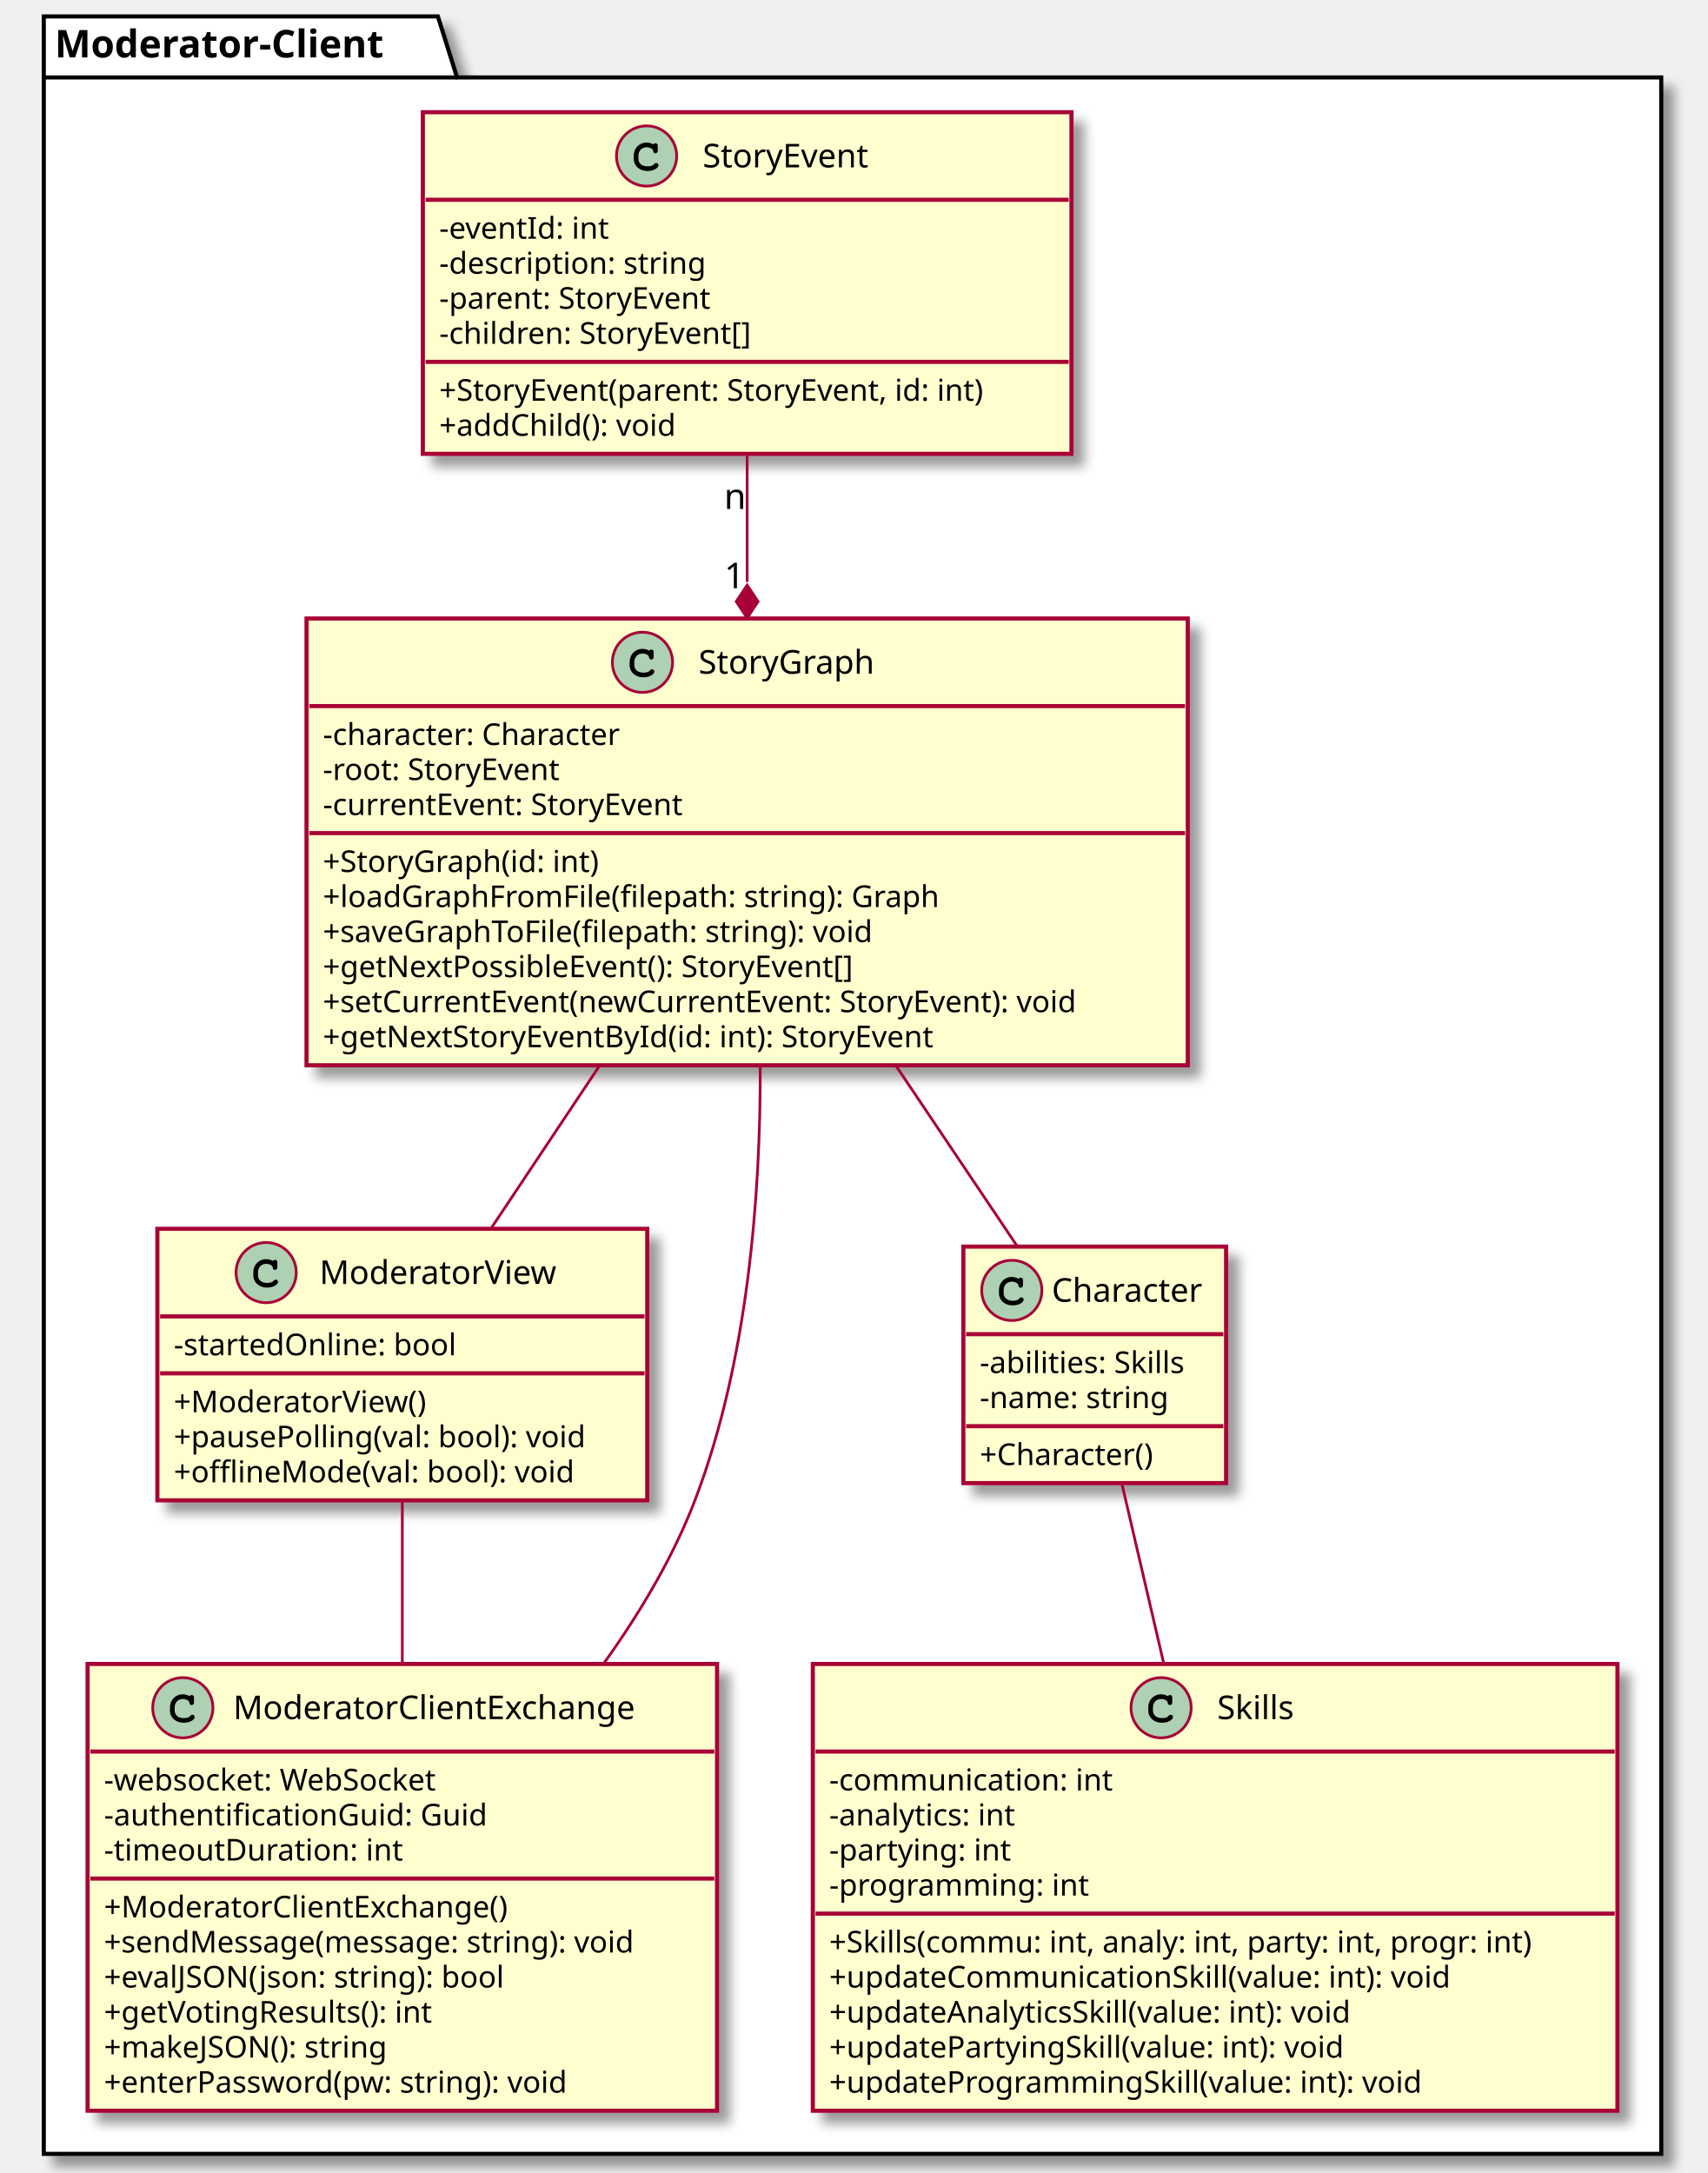
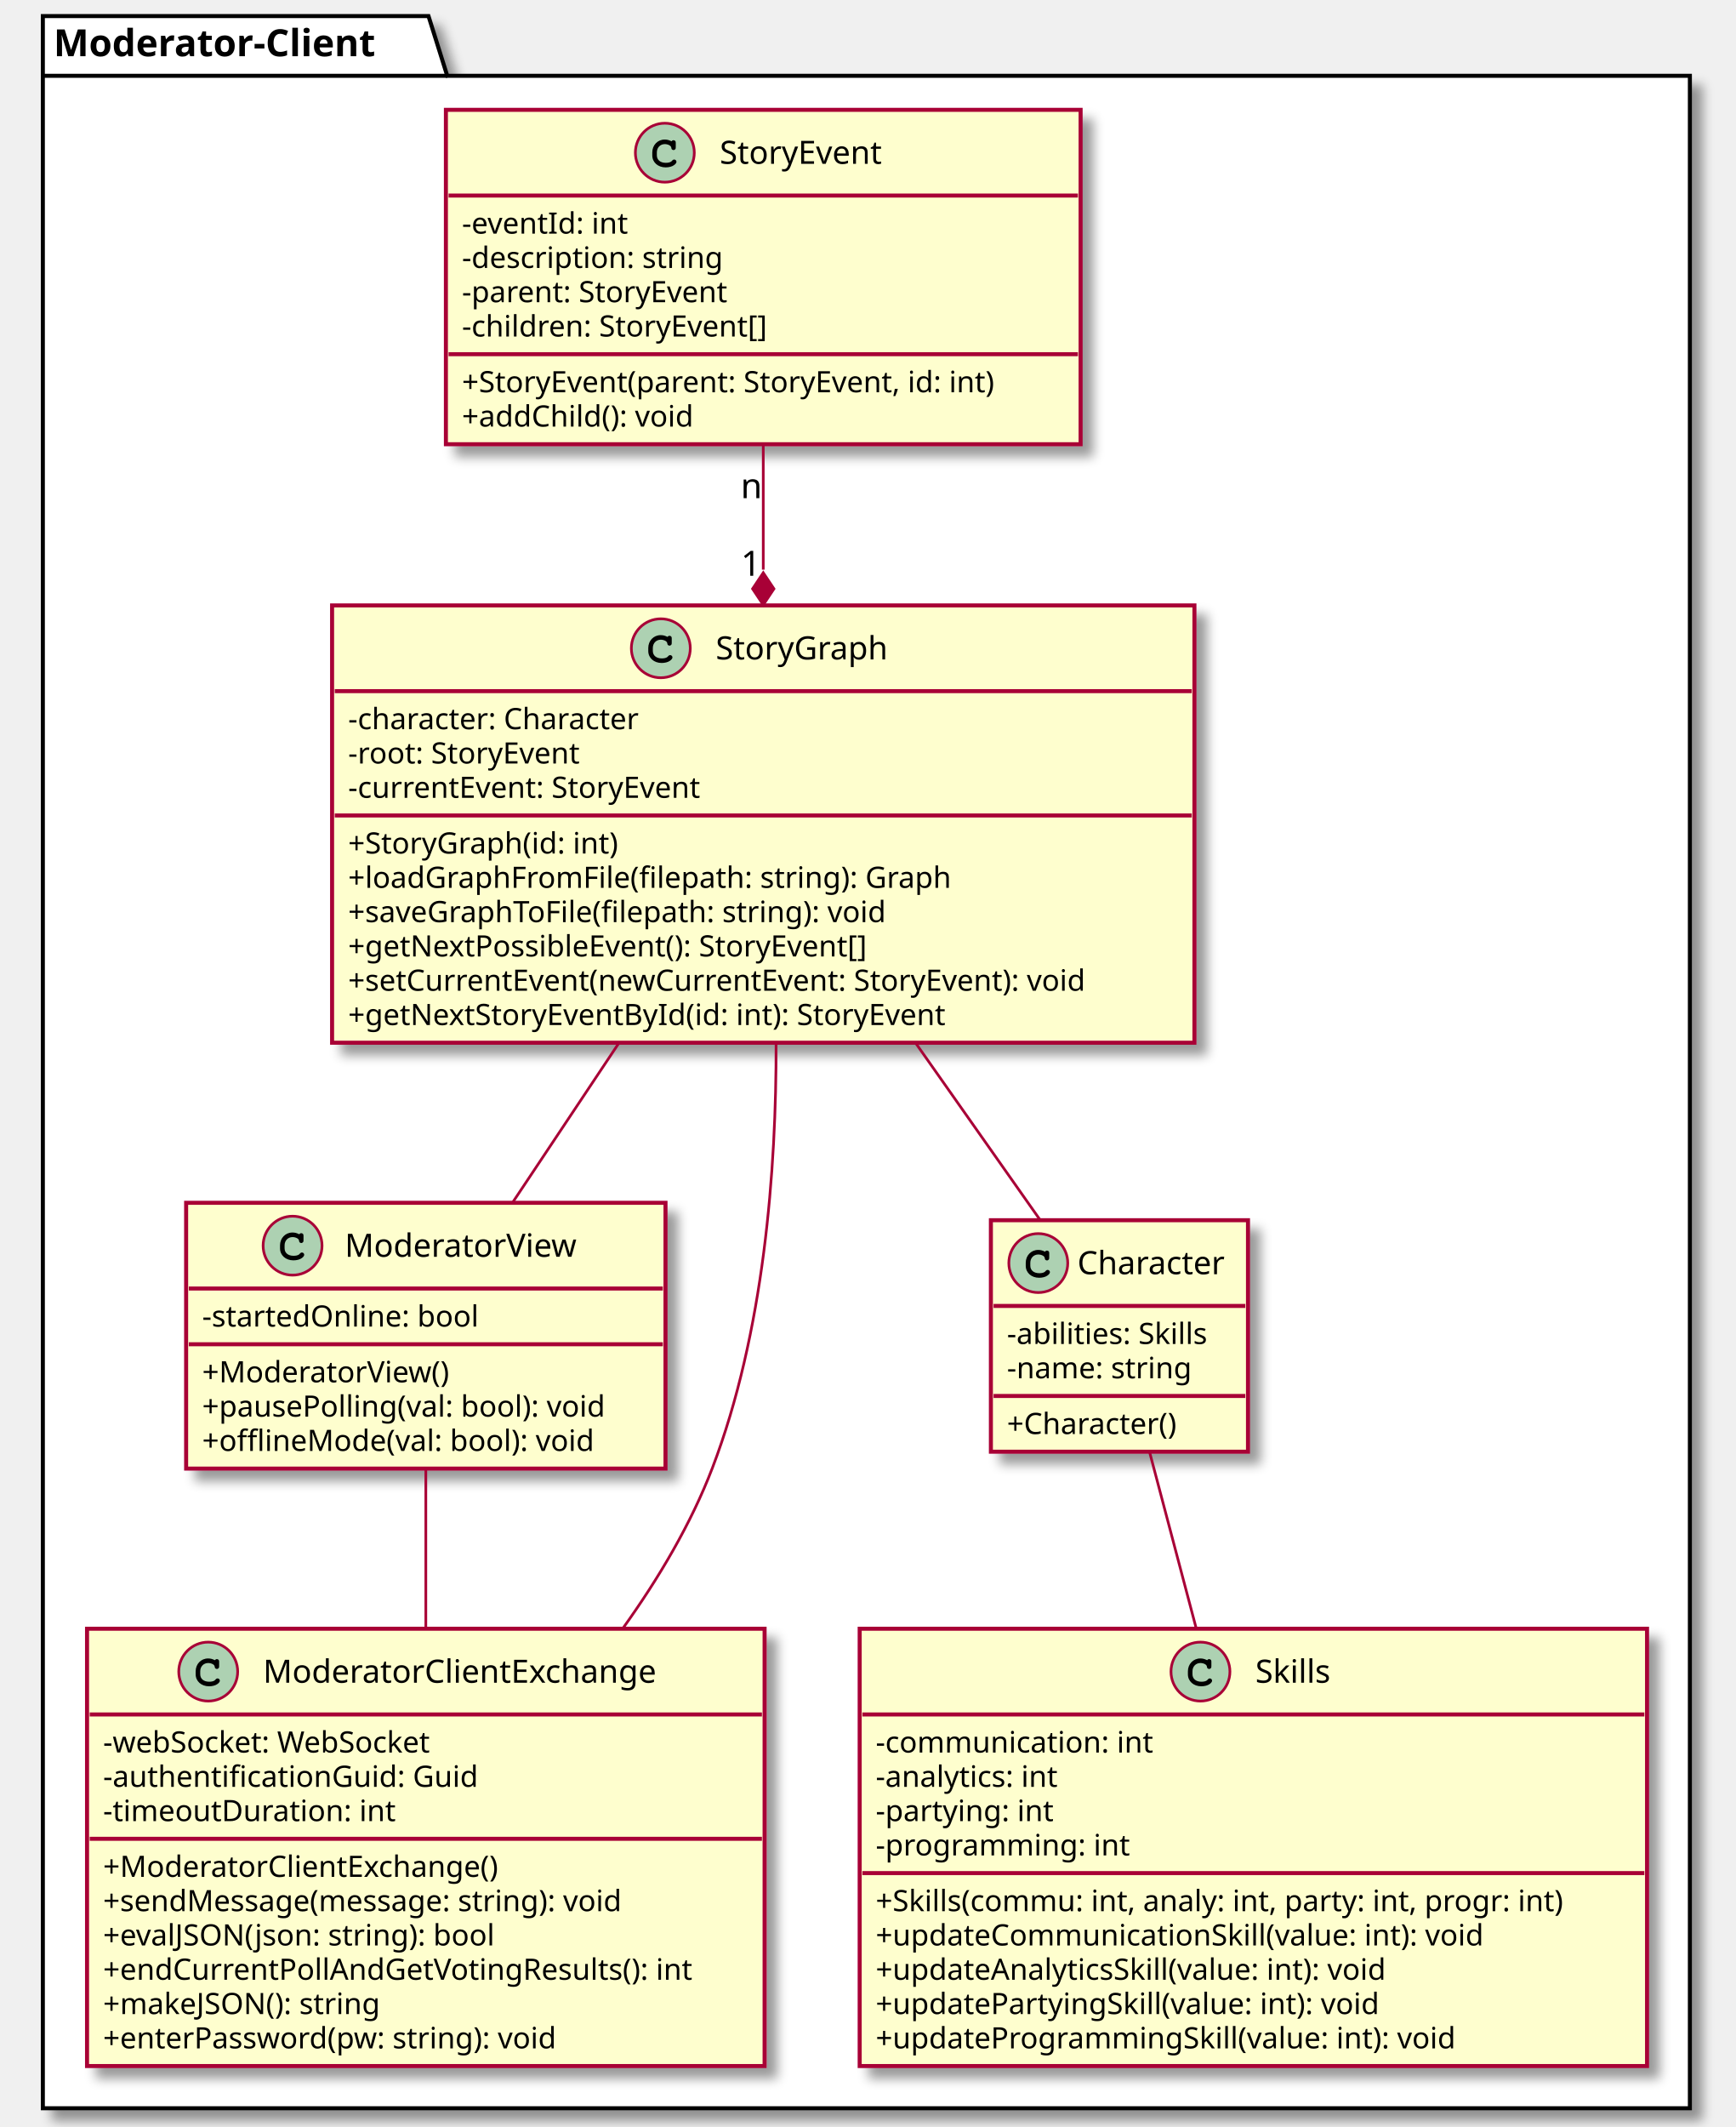
- <svg xmlns="http://www.w3.org/2000/svg" contentScriptType="application/ecmascript" contentStyleType="text/css" height="794px" preserveAspectRatio="none" style="width:624px;height:794px;" version="1.1" viewBox="0 0 624 794" width="624px" zoomAndPan="magnify">
+ <svg xmlns="http://www.w3.org/2000/svg" contentScriptType="application/ecmascript" contentStyleType="text/css" height="794px" preserveAspectRatio="none" style="width:648px;height:794px;" version="1.1" viewBox="0 0 648 794" width="648px" zoomAndPan="magnify">
  <defs>
-     <filter height="300%" id="f19qwq3axvgycy" width="300%" x="-1" y="-1">
+     <filter height="300%" id="f2zk82stw4gro" width="300%" x="-1" y="-1">
      <feGaussianBlur result="blurOut" stdDeviation="2.0" />
      <feColorMatrix in="blurOut" result="blurOut2" type="matrix" values="0 0 0 0 0 0 0 0 0 0 0 0 0 0 0 0 0 0 .4 0" />
      <feOffset dx="4.0" dy="4.0" in="blurOut2" result="blurOut3" />
      <feBlend in="SourceGraphic" in2="blurOut3" mode="normal" />
    </filter>
  </defs>
  <g>
-     <polygon fill="#FFFFFF" filter="url(#f19qwq3axvgycy)" points="16,6,160,6,167,28.297,607,28.297,607,787,16,787,16,6" style="stroke: #000000; stroke-width: 1.5;" />
-     <line style="stroke: #000000; stroke-width: 1.5;" x1="16" x2="167" y1="28.297" y2="28.297" />
+     <polygon fill="#FFFFFF" filter="url(#f2zk82stw4gro)" points="16,6,160,6,167,28.297,631,28.297,631,787,16,787,16,6" style="stroke:#000000;stroke-width:1.5;" />
+     <line style="stroke:#000000;stroke-width:1.5;" x1="16" x2="167" y1="28.297" y2="28.297" />
    <text fill="#000000" font-family="sans-serif" font-size="14" font-weight="bold" lengthAdjust="spacingAndGlyphs" textLength="138" x="20" y="20.995">Moderator-Client</text>
-     <rect codeLine="5" fill="#FEFECE" filter="url(#f19qwq3axvgycy)" height="124.828" id="StoryEvent" style="stroke: #A80036; stroke-width: 1.5;" width="237" x="154.5" y="41" />
-     <ellipse cx="236.25" cy="57" fill="#ADD1B2" rx="11" ry="11" style="stroke: #A80036; stroke-width: 1.0;" />
-     <path d="M238.594,52.672 C237.656,52.234 237.062,52.094 236.188,52.094 C233.562,52.094 231.562,54.172 231.562,56.891 L231.562,58.016 C231.562,60.594 233.672,62.484 236.562,62.484 C237.781,62.484 238.938,62.188 239.688,61.641 C240.266,61.234 240.594,60.781 240.594,60.391 C240.594,59.938 240.203,59.547 239.734,59.547 C239.516,59.547 239.312,59.625 239.125,59.812 C238.672,60.297 238.672,60.297 238.484,60.391 C238.062,60.656 237.375,60.781 236.609,60.781 C234.562,60.781 233.266,59.688 233.266,57.984 L233.266,56.891 C233.266,55.109 234.516,53.797 236.25,53.797 C236.828,53.797 237.438,53.953 237.906,54.203 C238.391,54.484 238.562,54.703 238.656,55.109 C238.719,55.516 238.75,55.641 238.891,55.766 C239.031,55.906 239.266,56.016 239.484,56.016 C239.75,56.016 240.016,55.875 240.188,55.656 C240.297,55.5 240.328,55.312 240.328,54.891 L240.328,53.469 C240.328,53.031 240.312,52.906 240.219,52.75 C240.062,52.484 239.781,52.344 239.484,52.344 C239.188,52.344 238.984,52.438 238.766,52.75 L238.594,52.672 Z " fill="#000000" />
-     <text fill="#000000" font-family="sans-serif" font-size="12" lengthAdjust="spacingAndGlyphs" textLength="65" x="256.75" y="61.154">StoryEvent</text>
-     <line style="stroke: #A80036; stroke-width: 1.5;" x1="155.5" x2="390.5" y1="73" y2="73" />
-     <text fill="#000000" font-family="sans-serif" font-size="11" lengthAdjust="spacingAndGlyphs" textLength="69" x="160.5" y="87.21">-eventId: int</text>
-     <text fill="#000000" font-family="sans-serif" font-size="11" lengthAdjust="spacingAndGlyphs" textLength="104" x="160.5" y="100.015">-description: string</text>
-     <text fill="#000000" font-family="sans-serif" font-size="11" lengthAdjust="spacingAndGlyphs" textLength="111" x="160.5" y="112.82">-parent: StoryEvent</text>
-     <text fill="#000000" font-family="sans-serif" font-size="11" lengthAdjust="spacingAndGlyphs" textLength="127" x="160.5" y="125.624">-children: StoryEvent[]</text>
-     <line style="stroke: #A80036; stroke-width: 1.5;" x1="155.5" x2="390.5" y1="132.219" y2="132.219" />
-     <text fill="#000000" font-family="sans-serif" font-size="11" lengthAdjust="spacingAndGlyphs" textLength="225" x="160.5" y="146.429">+StoryEvent(parent: StoryEvent, id: int)</text>
-     <text fill="#000000" font-family="sans-serif" font-size="11" lengthAdjust="spacingAndGlyphs" textLength="97" x="160.5" y="159.234">+addChild(): void</text>
-     <rect codeLine="14" fill="#FEFECE" filter="url(#f19qwq3axvgycy)" height="163.242" id="StoryGraph" style="stroke: #A80036; stroke-width: 1.5;" width="322" x="112" y="226" />
-     <ellipse cx="234.75" cy="242" fill="#ADD1B2" rx="11" ry="11" style="stroke: #A80036; stroke-width: 1.0;" />
-     <path d="M237.094,237.672 C236.156,237.234 235.562,237.094 234.688,237.094 C232.062,237.094 230.062,239.172 230.062,241.891 L230.062,243.016 C230.062,245.594 232.172,247.484 235.062,247.484 C236.281,247.484 237.438,247.188 238.188,246.641 C238.766,246.234 239.094,245.781 239.094,245.391 C239.094,244.938 238.703,244.547 238.234,244.547 C238.016,244.547 237.812,244.625 237.625,244.812 C237.172,245.297 237.172,245.297 236.984,245.391 C236.562,245.656 235.875,245.781 235.109,245.781 C233.062,245.781 231.766,244.688 231.766,242.984 L231.766,241.891 C231.766,240.109 233.016,238.797 234.75,238.797 C235.328,238.797 235.938,238.953 236.406,239.203 C236.891,239.484 237.062,239.703 237.156,240.109 C237.219,240.516 237.25,240.641 237.391,240.766 C237.531,240.906 237.766,241.016 237.984,241.016 C238.25,241.016 238.516,240.875 238.688,240.656 C238.797,240.5 238.828,240.312 238.828,239.891 L238.828,238.469 C238.828,238.031 238.812,237.906 238.719,237.75 C238.562,237.484 238.281,237.344 237.984,237.344 C237.688,237.344 237.484,237.438 237.266,237.75 L237.094,237.672 Z " fill="#000000" />
-     <text fill="#000000" font-family="sans-serif" font-size="12" lengthAdjust="spacingAndGlyphs" textLength="68" x="255.25" y="246.154">StoryGraph</text>
-     <line style="stroke: #A80036; stroke-width: 1.5;" x1="113" x2="433" y1="258" y2="258" />
-     <text fill="#000000" font-family="sans-serif" font-size="11" lengthAdjust="spacingAndGlyphs" textLength="119" x="118" y="272.21">-character: Character</text>
-     <text fill="#000000" font-family="sans-serif" font-size="11" lengthAdjust="spacingAndGlyphs" textLength="96" x="118" y="285.015">-root: StoryEvent</text>
-     <text fill="#000000" font-family="sans-serif" font-size="11" lengthAdjust="spacingAndGlyphs" textLength="147" x="118" y="297.82">-currentEvent: StoryEvent</text>
-     <line style="stroke: #A80036; stroke-width: 1.5;" x1="113" x2="433" y1="304.414" y2="304.414" />
-     <text fill="#000000" font-family="sans-serif" font-size="11" lengthAdjust="spacingAndGlyphs" textLength="112" x="118" y="318.625">+StoryGraph(id: int)</text>
-     <text fill="#000000" font-family="sans-serif" font-size="11" lengthAdjust="spacingAndGlyphs" textLength="245" x="118" y="331.429">+loadGraphFromFile(filepath: string): Graph</text>
-     <text fill="#000000" font-family="sans-serif" font-size="11" lengthAdjust="spacingAndGlyphs" textLength="225" x="118" y="344.234">+saveGraphToFile(filepath: string): void</text>
-     <text fill="#000000" font-family="sans-serif" font-size="11" lengthAdjust="spacingAndGlyphs" textLength="220" x="118" y="357.039">+getNextPossibleEvent(): StoryEvent[]</text>
-     <text fill="#000000" font-family="sans-serif" font-size="11" lengthAdjust="spacingAndGlyphs" textLength="310" x="118" y="369.843">+setCurrentEvent(newCurrentEvent: StoryEvent): void</text>
-     <text fill="#000000" font-family="sans-serif" font-size="11" lengthAdjust="spacingAndGlyphs" textLength="252" x="118" y="382.648">+getNextStoryEventById(id: int): StoryEvent</text>
-     <rect codeLine="26" fill="#FEFECE" filter="url(#f19qwq3axvgycy)" height="99.219" id="mf" style="stroke: #A80036; stroke-width: 1.5;" width="179" x="57.5" y="449" />
-     <ellipse cx="97.25" cy="465" fill="#ADD1B2" rx="11" ry="11" style="stroke: #A80036; stroke-width: 1.0;" />
-     <path d="M99.594,460.672 C98.656,460.234 98.062,460.094 97.188,460.094 C94.562,460.094 92.562,462.172 92.562,464.891 L92.562,466.016 C92.562,468.594 94.672,470.484 97.562,470.484 C98.781,470.484 99.938,470.188 100.688,469.641 C101.266,469.234 101.594,468.781 101.594,468.391 C101.594,467.938 101.203,467.547 100.734,467.547 C100.516,467.547 100.312,467.625 100.125,467.812 C99.672,468.297 99.672,468.297 99.484,468.391 C99.062,468.656 98.375,468.781 97.609,468.781 C95.562,468.781 94.266,467.688 94.266,465.984 L94.266,464.891 C94.266,463.109 95.516,461.797 97.25,461.797 C97.828,461.797 98.438,461.953 98.906,462.203 C99.391,462.484 99.562,462.703 99.656,463.109 C99.719,463.516 99.75,463.641 99.891,463.766 C100.031,463.906 100.266,464.016 100.484,464.016 C100.75,464.016 101.016,463.875 101.188,463.656 C101.297,463.5 101.328,463.312 101.328,462.891 L101.328,461.469 C101.328,461.031 101.312,460.906 101.219,460.75 C101.062,460.484 100.781,460.344 100.484,460.344 C100.188,460.344 99.984,460.438 99.766,460.75 L99.594,460.672 Z " fill="#000000" />
-     <text fill="#000000" font-family="sans-serif" font-size="12" lengthAdjust="spacingAndGlyphs" textLength="92" x="116.75" y="469.154">ModeratorView</text>
-     <line style="stroke: #A80036; stroke-width: 1.5;" x1="58.5" x2="235.5" y1="481" y2="481" />
-     <text fill="#000000" font-family="sans-serif" font-size="11" lengthAdjust="spacingAndGlyphs" textLength="112" x="63.5" y="495.21">-startedOnline: bool</text>
-     <line style="stroke: #A80036; stroke-width: 1.5;" x1="58.5" x2="235.5" y1="501.805" y2="501.805" />
-     <text fill="#000000" font-family="sans-serif" font-size="11" lengthAdjust="spacingAndGlyphs" textLength="102" x="63.5" y="516.015">+ModeratorView()</text>
-     <text fill="#000000" font-family="sans-serif" font-size="11" lengthAdjust="spacingAndGlyphs" textLength="167" x="63.5" y="528.82">+pausePolling(val: bool): void</text>
-     <text fill="#000000" font-family="sans-serif" font-size="11" lengthAdjust="spacingAndGlyphs" textLength="163" x="63.5" y="541.625">+offlineMode(val: bool): void</text>
-     <rect codeLine="33" fill="#FEFECE" filter="url(#f19qwq3axvgycy)" height="163.242" id="mcei" style="stroke: #A80036; stroke-width: 1.5;" width="230" x="32" y="608" />
-     <ellipse cx="66.8" cy="624" fill="#ADD1B2" rx="11" ry="11" style="stroke: #A80036; stroke-width: 1.0;" />
-     <path d="M69.144,619.672 C68.206,619.234 67.612,619.094 66.737,619.094 C64.112,619.094 62.112,621.172 62.112,623.891 L62.112,625.016 C62.112,627.594 64.222,629.484 67.112,629.484 C68.331,629.484 69.487,629.188 70.237,628.641 C70.816,628.234 71.144,627.781 71.144,627.391 C71.144,626.938 70.753,626.547 70.284,626.547 C70.066,626.547 69.862,626.625 69.675,626.812 C69.222,627.297 69.222,627.297 69.034,627.391 C68.612,627.656 67.925,627.781 67.159,627.781 C65.112,627.781 63.816,626.688 63.816,624.984 L63.816,623.891 C63.816,622.109 65.066,620.797 66.8,620.797 C67.378,620.797 67.987,620.953 68.456,621.203 C68.941,621.484 69.112,621.703 69.206,622.109 C69.269,622.516 69.3,622.641 69.441,622.766 C69.581,622.906 69.816,623.016 70.034,623.016 C70.3,623.016 70.566,622.875 70.737,622.656 C70.847,622.5 70.878,622.312 70.878,621.891 L70.878,620.469 C70.878,620.031 70.862,619.906 70.769,619.75 C70.612,619.484 70.331,619.344 70.034,619.344 C69.737,619.344 69.534,619.438 69.316,619.75 L69.144,619.672 Z " fill="#000000" />
-     <text fill="#000000" font-family="sans-serif" font-size="12" lengthAdjust="spacingAndGlyphs" textLength="154" x="85.2" y="628.154">ModeratorClientExchange</text>
-     <line style="stroke: #A80036; stroke-width: 1.5;" x1="33" x2="261" y1="640" y2="640" />
-     <text fill="#000000" font-family="sans-serif" font-size="11" lengthAdjust="spacingAndGlyphs" textLength="137" x="38" y="654.21">-websocket: WebSocket</text>
-     <text fill="#000000" font-family="sans-serif" font-size="11" lengthAdjust="spacingAndGlyphs" textLength="151" x="38" y="667.015">-authentificationGuid: Guid</text>
-     <text fill="#000000" font-family="sans-serif" font-size="11" lengthAdjust="spacingAndGlyphs" textLength="117" x="38" y="679.82">-timeoutDuration: int</text>
-     <line style="stroke: #A80036; stroke-width: 1.5;" x1="33" x2="261" y1="686.414" y2="686.414" />
-     <text fill="#000000" font-family="sans-serif" font-size="11" lengthAdjust="spacingAndGlyphs" textLength="163" x="38" y="700.625">+ModeratorClientExchange()</text>
-     <text fill="#000000" font-family="sans-serif" font-size="11" lengthAdjust="spacingAndGlyphs" textLength="218" x="38" y="713.429">+sendMessage(message: string): void</text>
-     <text fill="#000000" font-family="sans-serif" font-size="11" lengthAdjust="spacingAndGlyphs" textLength="162" x="38" y="726.234">+evalJSON(json: string): bool</text>
-     <text fill="#000000" font-family="sans-serif" font-size="11" lengthAdjust="spacingAndGlyphs" textLength="134" x="38" y="739.039">+getVotingResults(): int</text>
-     <text fill="#000000" font-family="sans-serif" font-size="11" lengthAdjust="spacingAndGlyphs" textLength="115" x="38" y="751.843">+makeJSON(): string</text>
-     <text fill="#000000" font-family="sans-serif" font-size="11" lengthAdjust="spacingAndGlyphs" textLength="185" x="38" y="764.648">+enterPassword(pw: string): void</text>
-     <rect codeLine="45" fill="#FEFECE" filter="url(#f19qwq3axvgycy)" height="163.242" id="Skills" style="stroke: #A80036; stroke-width: 1.5;" width="294" x="297" y="608" />
-     <ellipse cx="424.25" cy="624" fill="#ADD1B2" rx="11" ry="11" style="stroke: #A80036; stroke-width: 1.0;" />
-     <path d="M426.594,619.672 C425.656,619.234 425.062,619.094 424.188,619.094 C421.562,619.094 419.562,621.172 419.562,623.891 L419.562,625.016 C419.562,627.594 421.672,629.484 424.562,629.484 C425.781,629.484 426.938,629.188 427.688,628.641 C428.266,628.234 428.594,627.781 428.594,627.391 C428.594,626.938 428.203,626.547 427.734,626.547 C427.516,626.547 427.312,626.625 427.125,626.812 C426.672,627.297 426.672,627.297 426.484,627.391 C426.062,627.656 425.375,627.781 424.609,627.781 C422.562,627.781 421.266,626.688 421.266,624.984 L421.266,623.891 C421.266,622.109 422.516,620.797 424.25,620.797 C424.828,620.797 425.438,620.953 425.906,621.203 C426.391,621.484 426.562,621.703 426.656,622.109 C426.719,622.516 426.75,622.641 426.891,622.766 C427.031,622.906 427.266,623.016 427.484,623.016 C427.75,623.016 428.016,622.875 428.188,622.656 C428.297,622.5 428.328,622.312 428.328,621.891 L428.328,620.469 C428.328,620.031 428.312,619.906 428.219,619.75 C428.062,619.484 427.781,619.344 427.484,619.344 C427.188,619.344 426.984,619.438 426.766,619.75 L426.594,619.672 Z " fill="#000000" />
-     <text fill="#000000" font-family="sans-serif" font-size="12" lengthAdjust="spacingAndGlyphs" textLength="31" x="444.75" y="628.154">Skills</text>
-     <line style="stroke: #A80036; stroke-width: 1.5;" x1="298" x2="590" y1="640" y2="640" />
-     <text fill="#000000" font-family="sans-serif" font-size="11" lengthAdjust="spacingAndGlyphs" textLength="111" x="303" y="654.21">-communication: int</text>
-     <text fill="#000000" font-family="sans-serif" font-size="11" lengthAdjust="spacingAndGlyphs" textLength="75" x="303" y="667.015">-analytics: int</text>
-     <text fill="#000000" font-family="sans-serif" font-size="11" lengthAdjust="spacingAndGlyphs" textLength="71" x="303" y="679.82">-partying: int</text>
-     <text fill="#000000" font-family="sans-serif" font-size="11" lengthAdjust="spacingAndGlyphs" textLength="100" x="303" y="692.625">-programming: int</text>
-     <line style="stroke: #A80036; stroke-width: 1.5;" x1="298" x2="590" y1="699.219" y2="699.219" />
-     <text fill="#000000" font-family="sans-serif" font-size="11" lengthAdjust="spacingAndGlyphs" textLength="282" x="303" y="713.429">+Skills(commu: int, analy: int, party: int, progr: int)</text>
-     <text fill="#000000" font-family="sans-serif" font-size="11" lengthAdjust="spacingAndGlyphs" textLength="252" x="303" y="726.234">+updateCommunicationSkill(value: int): void</text>
-     <text fill="#000000" font-family="sans-serif" font-size="11" lengthAdjust="spacingAndGlyphs" textLength="215" x="303" y="739.039">+updateAnalyticsSkill(value: int): void</text>
-     <text fill="#000000" font-family="sans-serif" font-size="11" lengthAdjust="spacingAndGlyphs" textLength="209" x="303" y="751.843">+updatePartyingSkill(value: int): void</text>
-     <text fill="#000000" font-family="sans-serif" font-size="11" lengthAdjust="spacingAndGlyphs" textLength="238" x="303" y="764.648">+updateProgrammingSkill(value: int): void</text>
-     <rect codeLine="57" fill="#FEFECE" filter="url(#f19qwq3axvgycy)" height="86.414" id="Character" style="stroke: #A80036; stroke-width: 1.5;" width="96" x="352" y="455.5" />
-     <ellipse cx="369.7" cy="471.5" fill="#ADD1B2" rx="11" ry="11" style="stroke: #A80036; stroke-width: 1.0;" />
-     <path d="M372.044,467.172 C371.106,466.734 370.512,466.594 369.637,466.594 C367.012,466.594 365.012,468.672 365.012,471.391 L365.012,472.516 C365.012,475.094 367.122,476.984 370.012,476.984 C371.231,476.984 372.387,476.688 373.137,476.141 C373.716,475.734 374.044,475.281 374.044,474.891 C374.044,474.438 373.653,474.047 373.184,474.047 C372.966,474.047 372.762,474.125 372.575,474.312 C372.122,474.797 372.122,474.797 371.934,474.891 C371.512,475.156 370.825,475.281 370.059,475.281 C368.012,475.281 366.716,474.188 366.716,472.484 L366.716,471.391 C366.716,469.609 367.966,468.297 369.7,468.297 C370.278,468.297 370.887,468.453 371.356,468.703 C371.841,468.984 372.012,469.203 372.106,469.609 C372.169,470.016 372.2,470.141 372.341,470.266 C372.481,470.406 372.716,470.516 372.934,470.516 C373.2,470.516 373.466,470.375 373.637,470.156 C373.747,470 373.778,469.812 373.778,469.391 L373.778,467.969 C373.778,467.531 373.762,467.406 373.669,467.25 C373.512,466.984 373.231,466.844 372.934,466.844 C372.637,466.844 372.434,466.938 372.216,467.25 L372.044,467.172 Z " fill="#000000" />
-     <text fill="#000000" font-family="sans-serif" font-size="12" lengthAdjust="spacingAndGlyphs" textLength="58" x="384.3" y="475.654">Character</text>
-     <line style="stroke: #A80036; stroke-width: 1.5;" x1="353" x2="447" y1="487.5" y2="487.5" />
-     <text fill="#000000" font-family="sans-serif" font-size="11" lengthAdjust="spacingAndGlyphs" textLength="84" x="358" y="501.71">-abilities: Skills</text>
-     <text fill="#000000" font-family="sans-serif" font-size="11" lengthAdjust="spacingAndGlyphs" textLength="75" x="358" y="514.515">-name: string</text>
-     <line style="stroke: #A80036; stroke-width: 1.5;" x1="353" x2="447" y1="521.109" y2="521.109" />
-     <text fill="#000000" font-family="sans-serif" font-size="11" lengthAdjust="spacingAndGlyphs" textLength="72" x="358" y="535.32">+Character()</text>
-     <path codeLine="63" d="M273,166.204 C273,180.889 273,196.886 273,212.65 " fill="none" id="StoryEvent-to-StoryGraph" style="stroke: #A80036; stroke-width: 1.0;" />
-     <polygon fill="#A80036" points="273,225.802,277,219.802,273,213.802,269,219.802,273,225.802" style="stroke: #A80036; stroke-width: 1.0;" />
-     <text fill="#000000" font-family="sans-serif" font-size="13" lengthAdjust="spacingAndGlyphs" textLength="8" x="264.562" y="185.966">n</text>
-     <text fill="#000000" font-family="sans-serif" font-size="13" lengthAdjust="spacingAndGlyphs" textLength="8" x="264.644" y="214.92">1</text>
-     <path codeLine="64" d="M219.199,389.201 C205.688,409.468 191.6,430.6 179.493,448.761 " fill="none" id="StoryGraph-mf" style="stroke: #A80036; stroke-width: 1.0;" />
-     <path codeLine="65" d="M327.228,389.201 C342.532,411.976 358.57,435.844 371.683,455.359 " fill="none" id="StoryGraph-Character" style="stroke: #A80036; stroke-width: 1.0;" />
-     <path codeLine="66" d="M409.874,541.915 C414.41,561.397 419.945,585.173 425.227,607.86 " fill="none" id="Character-Skills" style="stroke: #A80036; stroke-width: 1.0;" />
-     <path codeLine="67" d="M147,548.172 C147,566.328 147,587.462 147,607.734 " fill="none" id="mf-mcei" style="stroke: #A80036; stroke-width: 1.0;" />
-     <path codeLine="68" d="M277.791,389.184 C277.917,436.848 273.281,497.543 254,548 C246.01,568.908 233.877,589.316 220.612,607.81 " fill="none" id="StoryGraph-mcei" style="stroke: #A80036; stroke-width: 1.0;" />
+     <rect codeLine="5" fill="#FEFECE" filter="url(#f2zk82stw4gro)" height="124.828" id="StoryEvent" style="stroke:#A80036;stroke-width:1.5;" width="237" x="166.5" y="41" />
+     <ellipse cx="248.25" cy="57" fill="#ADD1B2" rx="11" ry="11" style="stroke:#A80036;stroke-width:1.0;" />
+     <path d="M250.594,52.672 C249.656,52.234 249.062,52.094 248.188,52.094 C245.562,52.094 243.562,54.172 243.562,56.891 L243.562,58.016 C243.562,60.594 245.672,62.484 248.562,62.484 C249.781,62.484 250.938,62.188 251.688,61.641 C252.266,61.234 252.594,60.781 252.594,60.391 C252.594,59.938 252.203,59.547 251.734,59.547 C251.516,59.547 251.312,59.625 251.125,59.812 C250.672,60.297 250.672,60.297 250.484,60.391 C250.062,60.656 249.375,60.781 248.609,60.781 C246.562,60.781 245.266,59.688 245.266,57.984 L245.266,56.891 C245.266,55.109 246.516,53.797 248.25,53.797 C248.828,53.797 249.438,53.953 249.906,54.203 C250.391,54.484 250.562,54.703 250.656,55.109 C250.719,55.516 250.75,55.641 250.891,55.766 C251.031,55.906 251.266,56.016 251.484,56.016 C251.75,56.016 252.016,55.875 252.188,55.656 C252.297,55.5 252.328,55.312 252.328,54.891 L252.328,53.469 C252.328,53.031 252.312,52.906 252.219,52.75 C252.062,52.484 251.781,52.344 251.484,52.344 C251.188,52.344 250.984,52.438 250.766,52.75 L250.594,52.672 Z " fill="#000000" />
+     <text fill="#000000" font-family="sans-serif" font-size="12" lengthAdjust="spacingAndGlyphs" textLength="65" x="268.75" y="61.154">StoryEvent</text>
+     <line style="stroke:#A80036;stroke-width:1.5;" x1="167.5" x2="402.5" y1="73" y2="73" />
+     <text fill="#000000" font-family="sans-serif" font-size="11" lengthAdjust="spacingAndGlyphs" textLength="69" x="172.5" y="87.21">-eventId: int</text>
+     <text fill="#000000" font-family="sans-serif" font-size="11" lengthAdjust="spacingAndGlyphs" textLength="104" x="172.5" y="100.015">-description: string</text>
+     <text fill="#000000" font-family="sans-serif" font-size="11" lengthAdjust="spacingAndGlyphs" textLength="111" x="172.5" y="112.82">-parent: StoryEvent</text>
+     <text fill="#000000" font-family="sans-serif" font-size="11" lengthAdjust="spacingAndGlyphs" textLength="127" x="172.5" y="125.624">-children: StoryEvent[]</text>
+     <line style="stroke:#A80036;stroke-width:1.5;" x1="167.5" x2="402.5" y1="132.219" y2="132.219" />
+     <text fill="#000000" font-family="sans-serif" font-size="11" lengthAdjust="spacingAndGlyphs" textLength="225" x="172.5" y="146.429">+StoryEvent(parent: StoryEvent, id: int)</text>
+     <text fill="#000000" font-family="sans-serif" font-size="11" lengthAdjust="spacingAndGlyphs" textLength="97" x="172.5" y="159.234">+addChild(): void</text>
+     <rect codeLine="14" fill="#FEFECE" filter="url(#f2zk82stw4gro)" height="163.242" id="StoryGraph" style="stroke:#A80036;stroke-width:1.5;" width="322" x="124" y="226" />
+     <ellipse cx="246.75" cy="242" fill="#ADD1B2" rx="11" ry="11" style="stroke:#A80036;stroke-width:1.0;" />
+     <path d="M249.094,237.672 C248.156,237.234 247.562,237.094 246.688,237.094 C244.062,237.094 242.062,239.172 242.062,241.891 L242.062,243.016 C242.062,245.594 244.172,247.484 247.062,247.484 C248.281,247.484 249.438,247.188 250.188,246.641 C250.766,246.234 251.094,245.781 251.094,245.391 C251.094,244.938 250.703,244.547 250.234,244.547 C250.016,244.547 249.812,244.625 249.625,244.812 C249.172,245.297 249.172,245.297 248.984,245.391 C248.562,245.656 247.875,245.781 247.109,245.781 C245.062,245.781 243.766,244.688 243.766,242.984 L243.766,241.891 C243.766,240.109 245.016,238.797 246.75,238.797 C247.328,238.797 247.938,238.953 248.406,239.203 C248.891,239.484 249.062,239.703 249.156,240.109 C249.219,240.516 249.25,240.641 249.391,240.766 C249.531,240.906 249.766,241.016 249.984,241.016 C250.25,241.016 250.516,240.875 250.688,240.656 C250.797,240.5 250.828,240.312 250.828,239.891 L250.828,238.469 C250.828,238.031 250.812,237.906 250.719,237.75 C250.562,237.484 250.281,237.344 249.984,237.344 C249.688,237.344 249.484,237.438 249.266,237.75 L249.094,237.672 Z " fill="#000000" />
+     <text fill="#000000" font-family="sans-serif" font-size="12" lengthAdjust="spacingAndGlyphs" textLength="68" x="267.25" y="246.154">StoryGraph</text>
+     <line style="stroke:#A80036;stroke-width:1.5;" x1="125" x2="445" y1="258" y2="258" />
+     <text fill="#000000" font-family="sans-serif" font-size="11" lengthAdjust="spacingAndGlyphs" textLength="119" x="130" y="272.21">-character: Character</text>
+     <text fill="#000000" font-family="sans-serif" font-size="11" lengthAdjust="spacingAndGlyphs" textLength="96" x="130" y="285.015">-root: StoryEvent</text>
+     <text fill="#000000" font-family="sans-serif" font-size="11" lengthAdjust="spacingAndGlyphs" textLength="147" x="130" y="297.82">-currentEvent: StoryEvent</text>
+     <line style="stroke:#A80036;stroke-width:1.5;" x1="125" x2="445" y1="304.414" y2="304.414" />
+     <text fill="#000000" font-family="sans-serif" font-size="11" lengthAdjust="spacingAndGlyphs" textLength="112" x="130" y="318.625">+StoryGraph(id: int)</text>
+     <text fill="#000000" font-family="sans-serif" font-size="11" lengthAdjust="spacingAndGlyphs" textLength="245" x="130" y="331.429">+loadGraphFromFile(filepath: string): Graph</text>
+     <text fill="#000000" font-family="sans-serif" font-size="11" lengthAdjust="spacingAndGlyphs" textLength="225" x="130" y="344.234">+saveGraphToFile(filepath: string): void</text>
+     <text fill="#000000" font-family="sans-serif" font-size="11" lengthAdjust="spacingAndGlyphs" textLength="220" x="130" y="357.039">+getNextPossibleEvent(): StoryEvent[]</text>
+     <text fill="#000000" font-family="sans-serif" font-size="11" lengthAdjust="spacingAndGlyphs" textLength="310" x="130" y="369.843">+setCurrentEvent(newCurrentEvent: StoryEvent): void</text>
+     <text fill="#000000" font-family="sans-serif" font-size="11" lengthAdjust="spacingAndGlyphs" textLength="252" x="130" y="382.648">+getNextStoryEventById(id: int): StoryEvent</text>
+     <rect codeLine="26" fill="#FEFECE" filter="url(#f2zk82stw4gro)" height="99.219" id="mf" style="stroke:#A80036;stroke-width:1.5;" width="179" x="69.5" y="449" />
+     <ellipse cx="109.25" cy="465" fill="#ADD1B2" rx="11" ry="11" style="stroke:#A80036;stroke-width:1.0;" />
+     <path d="M111.594,460.672 C110.656,460.234 110.062,460.094 109.188,460.094 C106.562,460.094 104.562,462.172 104.562,464.891 L104.562,466.016 C104.562,468.594 106.672,470.484 109.562,470.484 C110.781,470.484 111.938,470.188 112.688,469.641 C113.266,469.234 113.594,468.781 113.594,468.391 C113.594,467.938 113.203,467.547 112.734,467.547 C112.516,467.547 112.312,467.625 112.125,467.812 C111.672,468.297 111.672,468.297 111.484,468.391 C111.062,468.656 110.375,468.781 109.609,468.781 C107.562,468.781 106.266,467.688 106.266,465.984 L106.266,464.891 C106.266,463.109 107.516,461.797 109.25,461.797 C109.828,461.797 110.438,461.953 110.906,462.203 C111.391,462.484 111.562,462.703 111.656,463.109 C111.719,463.516 111.75,463.641 111.891,463.766 C112.031,463.906 112.266,464.016 112.484,464.016 C112.75,464.016 113.016,463.875 113.188,463.656 C113.297,463.5 113.328,463.312 113.328,462.891 L113.328,461.469 C113.328,461.031 113.312,460.906 113.219,460.75 C113.062,460.484 112.781,460.344 112.484,460.344 C112.188,460.344 111.984,460.438 111.766,460.75 L111.594,460.672 Z " fill="#000000" />
+     <text fill="#000000" font-family="sans-serif" font-size="12" lengthAdjust="spacingAndGlyphs" textLength="92" x="128.75" y="469.154">ModeratorView</text>
+     <line style="stroke:#A80036;stroke-width:1.5;" x1="70.5" x2="247.5" y1="481" y2="481" />
+     <text fill="#000000" font-family="sans-serif" font-size="11" lengthAdjust="spacingAndGlyphs" textLength="112" x="75.5" y="495.21">-startedOnline: bool</text>
+     <line style="stroke:#A80036;stroke-width:1.5;" x1="70.5" x2="247.5" y1="501.805" y2="501.805" />
+     <text fill="#000000" font-family="sans-serif" font-size="11" lengthAdjust="spacingAndGlyphs" textLength="102" x="75.5" y="516.015">+ModeratorView()</text>
+     <text fill="#000000" font-family="sans-serif" font-size="11" lengthAdjust="spacingAndGlyphs" textLength="167" x="75.5" y="528.82">+pausePolling(val: bool): void</text>
+     <text fill="#000000" font-family="sans-serif" font-size="11" lengthAdjust="spacingAndGlyphs" textLength="163" x="75.5" y="541.625">+offlineMode(val: bool): void</text>
+     <rect codeLine="33" fill="#FEFECE" filter="url(#f2zk82stw4gro)" height="163.242" id="mcei" style="stroke:#A80036;stroke-width:1.5;" width="253" x="32.5" y="608" />
+     <ellipse cx="77.75" cy="624" fill="#ADD1B2" rx="11" ry="11" style="stroke:#A80036;stroke-width:1.0;" />
+     <path d="M80.094,619.672 C79.156,619.234 78.562,619.094 77.688,619.094 C75.062,619.094 73.062,621.172 73.062,623.891 L73.062,625.016 C73.062,627.594 75.172,629.484 78.062,629.484 C79.281,629.484 80.438,629.188 81.188,628.641 C81.766,628.234 82.094,627.781 82.094,627.391 C82.094,626.938 81.703,626.547 81.234,626.547 C81.016,626.547 80.812,626.625 80.625,626.812 C80.172,627.297 80.172,627.297 79.984,627.391 C79.562,627.656 78.875,627.781 78.109,627.781 C76.062,627.781 74.766,626.688 74.766,624.984 L74.766,623.891 C74.766,622.109 76.016,620.797 77.75,620.797 C78.328,620.797 78.938,620.953 79.406,621.203 C79.891,621.484 80.062,621.703 80.156,622.109 C80.219,622.516 80.25,622.641 80.391,622.766 C80.531,622.906 80.766,623.016 80.984,623.016 C81.25,623.016 81.516,622.875 81.688,622.656 C81.797,622.5 81.828,622.312 81.828,621.891 L81.828,620.469 C81.828,620.031 81.812,619.906 81.719,619.75 C81.562,619.484 81.281,619.344 80.984,619.344 C80.688,619.344 80.484,619.438 80.266,619.75 L80.094,619.672 Z " fill="#000000" />
+     <text fill="#000000" font-family="sans-serif" font-size="12" lengthAdjust="spacingAndGlyphs" textLength="154" x="98.25" y="628.154">ModeratorClientExchange</text>
+     <line style="stroke:#A80036;stroke-width:1.5;" x1="33.5" x2="284.5" y1="640" y2="640" />
+     <text fill="#000000" font-family="sans-serif" font-size="11" lengthAdjust="spacingAndGlyphs" textLength="139" x="38.5" y="654.21">-webSocket: WebSocket</text>
+     <text fill="#000000" font-family="sans-serif" font-size="11" lengthAdjust="spacingAndGlyphs" textLength="151" x="38.5" y="667.015">-authentificationGuid: Guid</text>
+     <text fill="#000000" font-family="sans-serif" font-size="11" lengthAdjust="spacingAndGlyphs" textLength="117" x="38.5" y="679.82">-timeoutDuration: int</text>
+     <line style="stroke:#A80036;stroke-width:1.5;" x1="33.5" x2="284.5" y1="686.414" y2="686.414" />
+     <text fill="#000000" font-family="sans-serif" font-size="11" lengthAdjust="spacingAndGlyphs" textLength="163" x="38.5" y="700.625">+ModeratorClientExchange()</text>
+     <text fill="#000000" font-family="sans-serif" font-size="11" lengthAdjust="spacingAndGlyphs" textLength="218" x="38.5" y="713.429">+sendMessage(message: string): void</text>
+     <text fill="#000000" font-family="sans-serif" font-size="11" lengthAdjust="spacingAndGlyphs" textLength="162" x="38.5" y="726.234">+evalJSON(json: string): bool</text>
+     <text fill="#000000" font-family="sans-serif" font-size="11" lengthAdjust="spacingAndGlyphs" textLength="241" x="38.5" y="739.039">+endCurrentPollAndGetVotingResults(): int</text>
+     <text fill="#000000" font-family="sans-serif" font-size="11" lengthAdjust="spacingAndGlyphs" textLength="115" x="38.5" y="751.843">+makeJSON(): string</text>
+     <text fill="#000000" font-family="sans-serif" font-size="11" lengthAdjust="spacingAndGlyphs" textLength="185" x="38.5" y="764.648">+enterPassword(pw: string): void</text>
+     <rect codeLine="45" fill="#FEFECE" filter="url(#f2zk82stw4gro)" height="163.242" id="Skills" style="stroke:#A80036;stroke-width:1.5;" width="294" x="321" y="608" />
+     <ellipse cx="448.25" cy="624" fill="#ADD1B2" rx="11" ry="11" style="stroke:#A80036;stroke-width:1.0;" />
+     <path d="M450.594,619.672 C449.656,619.234 449.062,619.094 448.188,619.094 C445.562,619.094 443.562,621.172 443.562,623.891 L443.562,625.016 C443.562,627.594 445.672,629.484 448.562,629.484 C449.781,629.484 450.938,629.188 451.688,628.641 C452.266,628.234 452.594,627.781 452.594,627.391 C452.594,626.938 452.203,626.547 451.734,626.547 C451.516,626.547 451.312,626.625 451.125,626.812 C450.672,627.297 450.672,627.297 450.484,627.391 C450.062,627.656 449.375,627.781 448.609,627.781 C446.562,627.781 445.266,626.688 445.266,624.984 L445.266,623.891 C445.266,622.109 446.516,620.797 448.25,620.797 C448.828,620.797 449.438,620.953 449.906,621.203 C450.391,621.484 450.562,621.703 450.656,622.109 C450.719,622.516 450.75,622.641 450.891,622.766 C451.031,622.906 451.266,623.016 451.484,623.016 C451.75,623.016 452.016,622.875 452.188,622.656 C452.297,622.5 452.328,622.312 452.328,621.891 L452.328,620.469 C452.328,620.031 452.312,619.906 452.219,619.75 C452.062,619.484 451.781,619.344 451.484,619.344 C451.188,619.344 450.984,619.438 450.766,619.75 L450.594,619.672 Z " fill="#000000" />
+     <text fill="#000000" font-family="sans-serif" font-size="12" lengthAdjust="spacingAndGlyphs" textLength="31" x="468.75" y="628.154">Skills</text>
+     <line style="stroke:#A80036;stroke-width:1.5;" x1="322" x2="614" y1="640" y2="640" />
+     <text fill="#000000" font-family="sans-serif" font-size="11" lengthAdjust="spacingAndGlyphs" textLength="111" x="327" y="654.21">-communication: int</text>
+     <text fill="#000000" font-family="sans-serif" font-size="11" lengthAdjust="spacingAndGlyphs" textLength="75" x="327" y="667.015">-analytics: int</text>
+     <text fill="#000000" font-family="sans-serif" font-size="11" lengthAdjust="spacingAndGlyphs" textLength="71" x="327" y="679.82">-partying: int</text>
+     <text fill="#000000" font-family="sans-serif" font-size="11" lengthAdjust="spacingAndGlyphs" textLength="100" x="327" y="692.625">-programming: int</text>
+     <line style="stroke:#A80036;stroke-width:1.5;" x1="322" x2="614" y1="699.219" y2="699.219" />
+     <text fill="#000000" font-family="sans-serif" font-size="11" lengthAdjust="spacingAndGlyphs" textLength="282" x="327" y="713.429">+Skills(commu: int, analy: int, party: int, progr: int)</text>
+     <text fill="#000000" font-family="sans-serif" font-size="11" lengthAdjust="spacingAndGlyphs" textLength="252" x="327" y="726.234">+updateCommunicationSkill(value: int): void</text>
+     <text fill="#000000" font-family="sans-serif" font-size="11" lengthAdjust="spacingAndGlyphs" textLength="215" x="327" y="739.039">+updateAnalyticsSkill(value: int): void</text>
+     <text fill="#000000" font-family="sans-serif" font-size="11" lengthAdjust="spacingAndGlyphs" textLength="209" x="327" y="751.843">+updatePartyingSkill(value: int): void</text>
+     <text fill="#000000" font-family="sans-serif" font-size="11" lengthAdjust="spacingAndGlyphs" textLength="238" x="327" y="764.648">+updateProgrammingSkill(value: int): void</text>
+     <rect codeLine="57" fill="#FEFECE" filter="url(#f2zk82stw4gro)" height="86.414" id="Character" style="stroke:#A80036;stroke-width:1.5;" width="96" x="370" y="455.5" />
+     <ellipse cx="387.7" cy="471.5" fill="#ADD1B2" rx="11" ry="11" style="stroke:#A80036;stroke-width:1.0;" />
+     <path d="M390.044,467.172 C389.106,466.734 388.512,466.594 387.637,466.594 C385.012,466.594 383.012,468.672 383.012,471.391 L383.012,472.516 C383.012,475.094 385.122,476.984 388.012,476.984 C389.231,476.984 390.387,476.688 391.137,476.141 C391.716,475.734 392.044,475.281 392.044,474.891 C392.044,474.438 391.653,474.047 391.184,474.047 C390.966,474.047 390.762,474.125 390.575,474.312 C390.122,474.797 390.122,474.797 389.934,474.891 C389.512,475.156 388.825,475.281 388.059,475.281 C386.012,475.281 384.716,474.188 384.716,472.484 L384.716,471.391 C384.716,469.609 385.966,468.297 387.7,468.297 C388.278,468.297 388.887,468.453 389.356,468.703 C389.841,468.984 390.012,469.203 390.106,469.609 C390.169,470.016 390.2,470.141 390.341,470.266 C390.481,470.406 390.716,470.516 390.934,470.516 C391.2,470.516 391.466,470.375 391.637,470.156 C391.747,470 391.778,469.812 391.778,469.391 L391.778,467.969 C391.778,467.531 391.762,467.406 391.669,467.25 C391.512,466.984 391.231,466.844 390.934,466.844 C390.637,466.844 390.434,466.938 390.216,467.25 L390.044,467.172 Z " fill="#000000" />
+     <text fill="#000000" font-family="sans-serif" font-size="12" lengthAdjust="spacingAndGlyphs" textLength="58" x="402.3" y="475.654">Character</text>
+     <line style="stroke:#A80036;stroke-width:1.5;" x1="371" x2="465" y1="487.5" y2="487.5" />
+     <text fill="#000000" font-family="sans-serif" font-size="11" lengthAdjust="spacingAndGlyphs" textLength="84" x="376" y="501.71">-abilities: Skills</text>
+     <text fill="#000000" font-family="sans-serif" font-size="11" lengthAdjust="spacingAndGlyphs" textLength="75" x="376" y="514.515">-name: string</text>
+     <line style="stroke:#A80036;stroke-width:1.5;" x1="371" x2="465" y1="521.109" y2="521.109" />
+     <text fill="#000000" font-family="sans-serif" font-size="11" lengthAdjust="spacingAndGlyphs" textLength="72" x="376" y="535.32">+Character()</text>
+     <path codeLine="63" d="M285,166.204 C285,180.889 285,196.886 285,212.65 " fill="none" id="StoryEvent-to-StoryGraph" style="stroke:#A80036;stroke-width:1.0;" />
+     <polygon fill="#A80036" points="285,225.802,289,219.802,285,213.802,281,219.802,285,225.802" style="stroke:#A80036;stroke-width:1.0;" />
+     <text fill="#000000" font-family="sans-serif" font-size="13" lengthAdjust="spacingAndGlyphs" textLength="8" x="276.562" y="185.966">n</text>
+     <text fill="#000000" font-family="sans-serif" font-size="13" lengthAdjust="spacingAndGlyphs" textLength="8" x="276.644" y="214.92">1</text>
+     <path codeLine="64" d="M231.199,389.201 C217.688,409.468 203.6,430.6 191.493,448.761 " fill="none" id="StoryGraph-mf" style="stroke:#A80036;stroke-width:1.0;" />
+     <path codeLine="65" d="M341.79,389.201 C357.817,411.976 374.613,435.844 388.346,455.359 " fill="none" id="StoryGraph-Character" style="stroke:#A80036;stroke-width:1.0;" />
+     <path codeLine="66" d="M429.221,541.915 C434.375,561.397 440.665,585.173 446.667,607.86 " fill="none" id="Character-Skills" style="stroke:#A80036;stroke-width:1.0;" />
+     <path codeLine="67" d="M159,548.172 C159,566.328 159,587.462 159,607.734 " fill="none" id="mf-mcei" style="stroke:#A80036;stroke-width:1.0;" />
+     <path codeLine="68" d="M289.791,389.184 C289.917,436.848 285.281,497.543 266,548 C258.01,568.908 245.877,589.316 232.612,607.81 " fill="none" id="StoryGraph-mcei" style="stroke:#A80036;stroke-width:1.0;" />
  </g>
</svg>
